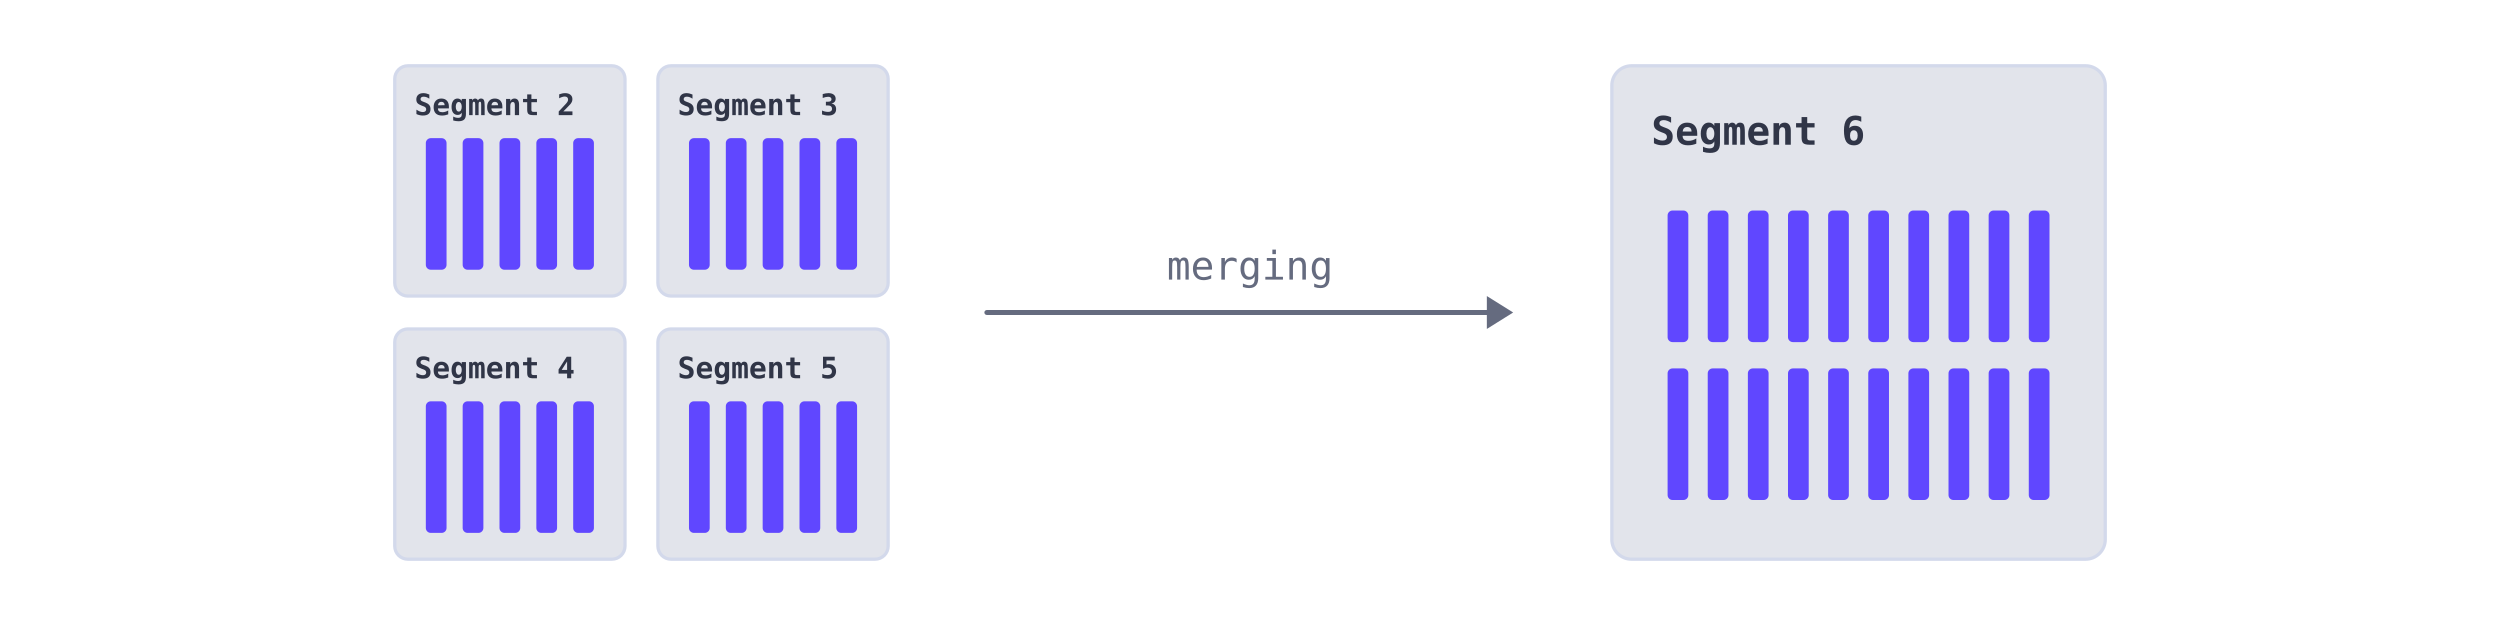
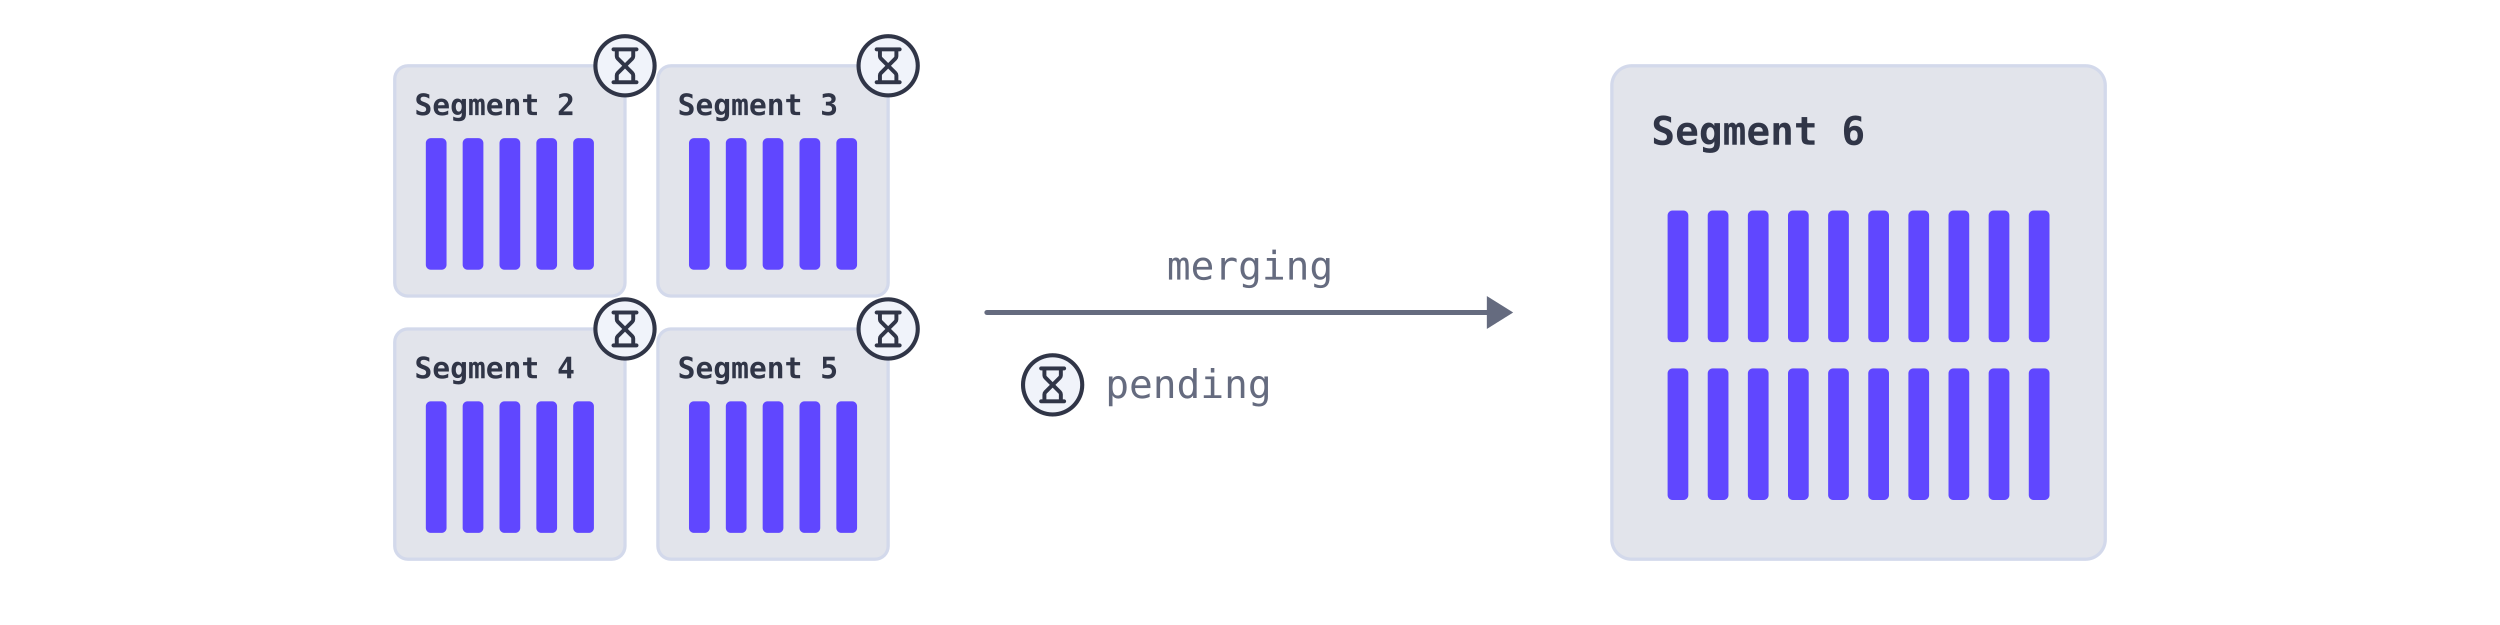
<svg xmlns="http://www.w3.org/2000/svg" viewBox="0 0 760 190" width="760" height="190" role="img" aria-label="Four small segments with five points each are merged into one segment with all 20 points.">
  <style>
.seg { fill: #abb1c7; fill-opacity: 0.35; stroke: #d3d9eb; stroke-width: 1; }
- .seg.indexed, .seg.config-2 { fill: #9da3b8; fill-opacity: 1; }
- .seg.appendable { stroke: #303547; stroke-width: 1.5; stroke-dasharray: 5 4; }
+ .seg.config-2 { fill: #9da3b8; fill-opacity: 1; }
+ .seg.appendable { stroke: #303547; stroke-width: 2; stroke-linecap: round; stroke-dasharray: 0.01 5; }
+ .seg.appendable.key { fill: none; stroke-width: 1.5; stroke-dasharray: 0.01 3; }
+ .badge circle { fill: #f0f3fa; stroke: #303547; stroke-width: 1.25; }
+ .badge path { fill: none; stroke: #303547; stroke-width: 2.4; stroke-linecap: round; stroke-linejoin: round; }
.pt { fill: #6047ff; }
.pt.deleted { fill: #abb1c7; }
.name { fill: #303547; font-family: 'Geist Mono', ui-monospace, SFMono-Regular, Menlo, Consolas, monospace; font-size: 12px; font-weight: 600; }
.name.small { font-size: 9px; }
.label { fill: #656b7f; font-family: 'Geist Mono', ui-monospace, SFMono-Regular, Menlo, Consolas, monospace; font-size: 12px; }
.arrow { fill: none; stroke: #656b7f; stroke-width: 1.5; stroke-linecap: round; }
.head { fill: #656b7f; }
@media (prefers-color-scheme: dark) {
  .seg { fill: #4e5366; stroke: #303547; }
-   .seg.indexed, .seg.config-2 { fill: #bfc5d9; }
+   .seg.config-2 { fill: #bfc5d9; }
  .seg.appendable { stroke: #e2e7f5; }
+   .badge circle { fill: #111824; stroke: #e2e7f5; }
+   .badge path { stroke: #e2e7f5; }
  .pt.deleted { fill: #656b7f; }
  .name { fill: #e2e7f5; }
  .name.on-light { fill: #303547; }
  .label { fill: #898ea3; }
  .arrow { stroke: #898ea3; }
  .head { fill: #898ea3; }
}
</style>
  <g transform="translate(120 20)">
    <rect class="seg " width="70" height="70" rx="4" />
    <text class="name small" x="6" y="15">Segment 2</text>
    <rect class="pt" x="9.45" y="22.00" width="6.3" height="40.00" rx="1.5" />
    <rect class="pt" x="20.65" y="22.00" width="6.3" height="40.00" rx="1.5" />
    <rect class="pt" x="31.85" y="22.00" width="6.3" height="40.00" rx="1.5" />
    <rect class="pt" x="43.05" y="22.00" width="6.3" height="40.00" rx="1.5" />
    <rect class="pt" x="54.25" y="22.00" width="6.3" height="40.00" rx="1.5" />
+     <g class="badge" transform="translate(70 0)">
+       <circle r="9" />
+       <path d="M5 22h14M5 2h14M17 22v-4.172a2 2 0 0 0-.586-1.414L12 12l-4.414 4.414A2 2 0 0 0 7 17.828V22M7 2v4.172a2 2 0 0 0 .586 1.414L12 12l4.414-4.414A2 2 0 0 0 17 6.172V2" transform="translate(-6 -6) scale(0.5)" />
+     </g>
  </g>
  <g transform="translate(200 20)">
    <rect class="seg " width="70" height="70" rx="4" />
    <text class="name small" x="6" y="15">Segment 3</text>
    <rect class="pt" x="9.45" y="22.00" width="6.3" height="40.00" rx="1.5" />
    <rect class="pt" x="20.65" y="22.00" width="6.3" height="40.00" rx="1.5" />
    <rect class="pt" x="31.85" y="22.00" width="6.3" height="40.00" rx="1.5" />
    <rect class="pt" x="43.05" y="22.00" width="6.3" height="40.00" rx="1.5" />
    <rect class="pt" x="54.25" y="22.00" width="6.3" height="40.00" rx="1.5" />
+     <g class="badge" transform="translate(70 0)">
+       <circle r="9" />
+       <path d="M5 22h14M5 2h14M17 22v-4.172a2 2 0 0 0-.586-1.414L12 12l-4.414 4.414A2 2 0 0 0 7 17.828V22M7 2v4.172a2 2 0 0 0 .586 1.414L12 12l4.414-4.414A2 2 0 0 0 17 6.172V2" transform="translate(-6 -6) scale(0.5)" />
+     </g>
  </g>
  <g transform="translate(120 100)">
    <rect class="seg " width="70" height="70" rx="4" />
    <text class="name small" x="6" y="15">Segment 4</text>
    <rect class="pt" x="9.45" y="22.00" width="6.3" height="40.00" rx="1.5" />
    <rect class="pt" x="20.65" y="22.00" width="6.3" height="40.00" rx="1.5" />
    <rect class="pt" x="31.85" y="22.00" width="6.3" height="40.00" rx="1.5" />
    <rect class="pt" x="43.05" y="22.00" width="6.3" height="40.00" rx="1.5" />
    <rect class="pt" x="54.25" y="22.00" width="6.3" height="40.00" rx="1.5" />
+     <g class="badge" transform="translate(70 0)">
+       <circle r="9" />
+       <path d="M5 22h14M5 2h14M17 22v-4.172a2 2 0 0 0-.586-1.414L12 12l-4.414 4.414A2 2 0 0 0 7 17.828V22M7 2v4.172a2 2 0 0 0 .586 1.414L12 12l4.414-4.414A2 2 0 0 0 17 6.172V2" transform="translate(-6 -6) scale(0.5)" />
+     </g>
  </g>
  <g transform="translate(200 100)">
    <rect class="seg " width="70" height="70" rx="4" />
    <text class="name small" x="6" y="15">Segment 5</text>
    <rect class="pt" x="9.45" y="22.00" width="6.3" height="40.00" rx="1.5" />
    <rect class="pt" x="20.65" y="22.00" width="6.3" height="40.00" rx="1.5" />
    <rect class="pt" x="31.85" y="22.00" width="6.3" height="40.00" rx="1.5" />
    <rect class="pt" x="43.05" y="22.00" width="6.3" height="40.00" rx="1.5" />
    <rect class="pt" x="54.25" y="22.00" width="6.3" height="40.00" rx="1.5" />
+     <g class="badge" transform="translate(70 0)">
+       <circle r="9" />
+       <path d="M5 22h14M5 2h14M17 22v-4.172a2 2 0 0 0-.586-1.414L12 12l-4.414 4.414A2 2 0 0 0 7 17.828V22M7 2v4.172a2 2 0 0 0 .586 1.414L12 12l4.414-4.414A2 2 0 0 0 17 6.172V2" transform="translate(-6 -6) scale(0.5)" />
+     </g>
  </g>
  <path class="arrow" d="M 300 95.0 H 454" />
  <polygon class="head" points="460,95.0 452,90.0 452,100.0" />
  <text class="label" x="380.0" y="85.0" text-anchor="middle">merging</text>
+   <g class="badge" transform="translate(320 117)">
+     <circle r="9" />
+     <path d="M5 22h14M5 2h14M17 22v-4.172a2 2 0 0 0-.586-1.414L12 12l-4.414 4.414A2 2 0 0 0 7 17.828V22M7 2v4.172a2 2 0 0 0 .586 1.414L12 12l4.414-4.414A2 2 0 0 0 17 6.172V2" transform="translate(-6 -6) scale(0.5)" />
+   </g>
+   <text class="label" x="336" y="121">pending</text>
  <g transform="translate(490 20)">
    <rect class="seg " width="150" height="150" rx="6" />
    <text class="name" x="12" y="24">Segment 6</text>
    <rect class="pt" x="16.95" y="44.00" width="6.3" height="40.00" rx="1.5" />
    <rect class="pt" x="29.15" y="44.00" width="6.3" height="40.00" rx="1.5" />
    <rect class="pt" x="41.35" y="44.00" width="6.3" height="40.00" rx="1.5" />
    <rect class="pt" x="53.55" y="44.00" width="6.3" height="40.00" rx="1.5" />
    <rect class="pt" x="65.75" y="44.00" width="6.3" height="40.00" rx="1.5" />
    <rect class="pt" x="77.95" y="44.00" width="6.3" height="40.00" rx="1.5" />
    <rect class="pt" x="90.15" y="44.00" width="6.3" height="40.00" rx="1.5" />
    <rect class="pt" x="102.35" y="44.00" width="6.3" height="40.00" rx="1.5" />
    <rect class="pt" x="114.55" y="44.00" width="6.3" height="40.00" rx="1.5" />
    <rect class="pt" x="126.75" y="44.00" width="6.3" height="40.00" rx="1.5" />
    <rect class="pt" x="16.95" y="92.00" width="6.3" height="40.00" rx="1.5" />
    <rect class="pt" x="29.15" y="92.00" width="6.3" height="40.00" rx="1.5" />
    <rect class="pt" x="41.35" y="92.00" width="6.3" height="40.00" rx="1.5" />
    <rect class="pt" x="53.55" y="92.00" width="6.3" height="40.00" rx="1.5" />
    <rect class="pt" x="65.75" y="92.00" width="6.3" height="40.00" rx="1.5" />
    <rect class="pt" x="77.95" y="92.00" width="6.3" height="40.00" rx="1.5" />
    <rect class="pt" x="90.15" y="92.00" width="6.3" height="40.00" rx="1.5" />
    <rect class="pt" x="102.35" y="92.00" width="6.3" height="40.00" rx="1.5" />
    <rect class="pt" x="114.55" y="92.00" width="6.3" height="40.00" rx="1.5" />
    <rect class="pt" x="126.75" y="92.00" width="6.3" height="40.00" rx="1.5" />
  </g>
</svg>
